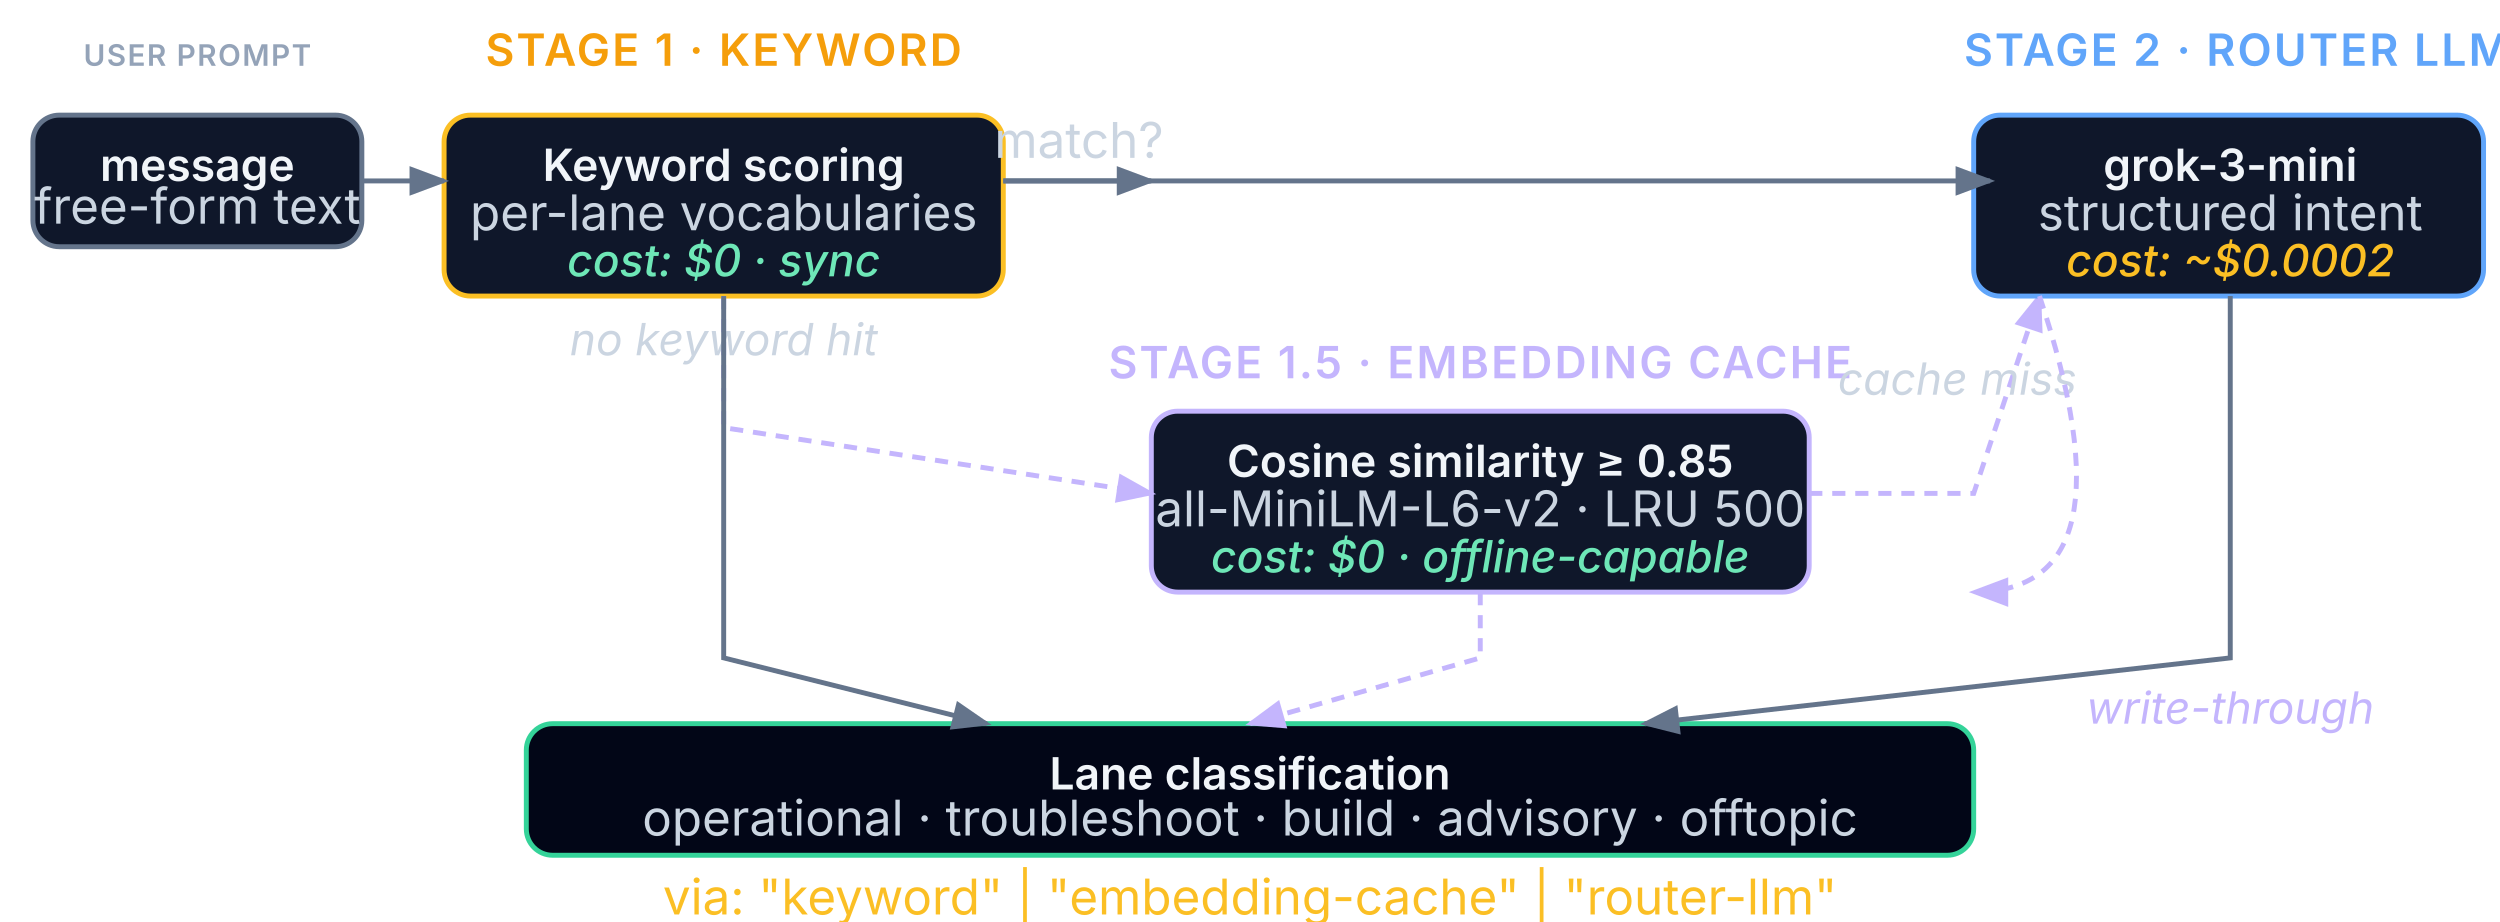
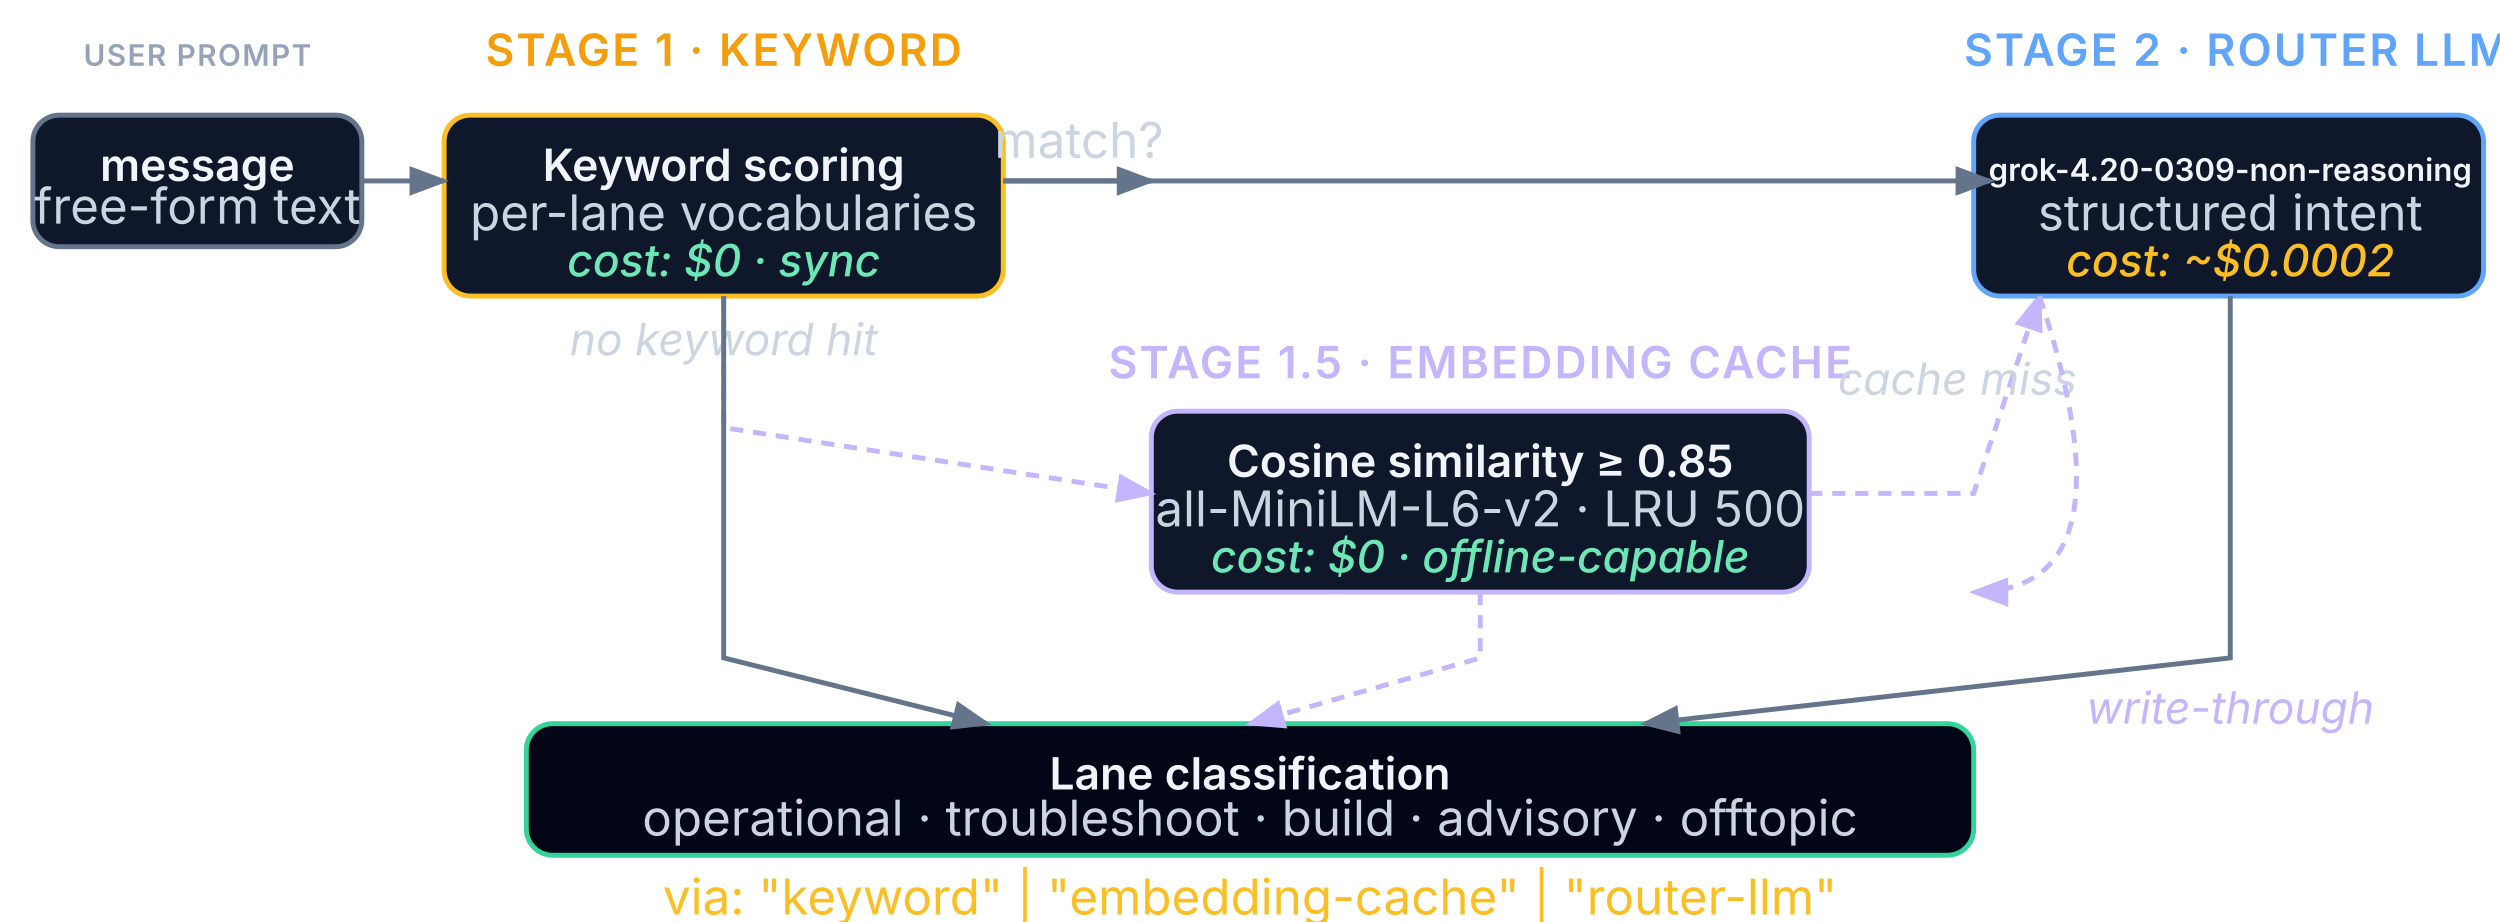
<svg xmlns="http://www.w3.org/2000/svg" viewBox="0 0 760 280" fill="none">
  <style>
    text { font-family: 'Inter', sans-serif; }
    .node { rx: 8; ry: 8; stroke-width: 1.5; }
    .arrow { stroke: #64748b; stroke-width: 1.5; fill: none; marker-end: url(#fmah); }
    .arrow-cache { stroke: #c4b5fd; stroke-width: 1.5; fill: none; stroke-dasharray: 4 3; marker-end: url(#fmcah); }
    .label { font-size: 15px; fill: #cbd5e1; }
    .title { font-size: 13.5px; fill: #f1f5f9; font-weight: 600; }
    .stage { font-size: 13.5px; fill: #f59e0b; font-weight: 600; text-transform: uppercase; letter-spacing: 0.05em; }
    .cost { font-size: 13.5px; fill: #6ee7b7; font-weight: 500; font-style: italic; }
    .miss { font-size: 13.5px; fill: #cbd5e1; font-style: italic; }
  </style>
  <defs>
    <marker id="fmah" markerWidth="8" markerHeight="6" refX="7" refY="3" orient="auto">
      <path d="M0,0 L8,3 L0,6" fill="#64748b" />
    </marker>
    <marker id="fmcah" markerWidth="8" markerHeight="6" refX="7" refY="3" orient="auto">
      <path d="M0,0 L8,3 L0,6" fill="#c4b5fd" />
    </marker>
  </defs>
  <text x="60" y="20" class="phase" style="fill:#94a3b8;text-transform:uppercase;letter-spacing:0.05em;font-size:9px;font-weight:600;" text-anchor="middle">USER PROMPT</text>
  <rect x="10" y="35" width="100" height="40" class="node" fill="#0f172a" stroke="#64748b" />
  <text x="60" y="55" class="title" text-anchor="middle">message</text>
  <text x="60" y="68" class="label" text-anchor="middle">free-form text</text>
  <text x="220" y="20" class="stage" text-anchor="middle">STAGE 1 · KEYWORD</text>
  <rect x="135" y="35" width="170" height="55" class="node" fill="#0f172a" stroke="#fbbf24" />
  <text x="220" y="55" class="title" text-anchor="middle">Keyword scoring</text>
  <text x="220" y="70" class="label" text-anchor="middle">per-lane vocabularies</text>
  <text x="220" y="84" class="cost" text-anchor="middle">cost: $0 · sync</text>
  <path d="M110,55 L135,55" class="arrow" />
  <path d="M305,55 L350,55" class="arrow" />
  <text x="328" y="48" class="label" text-anchor="middle">match?</text>
  <text x="450" y="115" class="stage" style="fill:#c4b5fd;" text-anchor="middle">STAGE 1.5 · EMBEDDING CACHE</text>
  <rect x="350" y="125" width="200" height="55" class="node" fill="#0f172a" stroke="#c4b5fd" />
  <text x="450" y="145" class="title" text-anchor="middle">Cosine similarity ≥ 0.85</text>
  <text x="450" y="160" class="label" text-anchor="middle">all-MiniLM-L6-v2 · LRU 500</text>
  <text x="450" y="174" class="cost" text-anchor="middle">cost: $0 · offline-capable</text>
  <path d="M220,90 L220,130 L350,150" class="arrow-cache" />
  <text x="220" y="108" class="miss" text-anchor="middle">no keyword hit</text>
  <path d="M550,150 L600,150 L620,90" class="arrow-cache" />
  <text x="595" y="120" class="miss" text-anchor="middle">cache miss</text>
  <text x="680" y="20" class="stage" style="fill:#60a5fa;" text-anchor="middle">STAGE 2 · ROUTER LLM</text>
  <rect x="600" y="35" width="155" height="55" class="node" fill="#0f172a" stroke="#60a5fa" />
-   <text x="678" y="55" class="title" text-anchor="middle">grok-3-mini</text>
+   <text x="678" y="55" class="title" style="font-size:9.5px;" text-anchor="middle">grok-4.20-0309-non-reasoning</text>
  <text x="678" y="70" class="label" text-anchor="middle">structured intent</text>
  <text x="678" y="84" class="cost" style="fill:#fbbf24;" text-anchor="middle">cost: ~$0.0002</text>
  <path d="M305,55 L605,55" class="arrow" />
  <rect x="160" y="220" width="440" height="40" class="node" fill="#020617" stroke="#34d399" />
  <text x="380" y="240" class="title" text-anchor="middle">Lane classification</text>
  <text x="380" y="254" class="label" text-anchor="middle">operational · troubleshoot · build · advisory · offtopic</text>
  <path d="M220,90 L220,200 L300,220" class="arrow" />
  <path d="M450,180 L450,200 L380,220" class="arrow-cache" />
  <path d="M678,90 L678,200 L500,220" class="arrow" />
  <text x="678" y="220" class="miss" style="fill:#c4b5fd;" text-anchor="middle">write-through</text>
  <path d="M620,90 Q650,180 600,180" class="arrow-cache" />
  <text x="380" y="278" class="label" style="fill:#fbbf24;" text-anchor="middle">via: "keyword" | "embedding-cache" | "router-llm"</text>
</svg>
